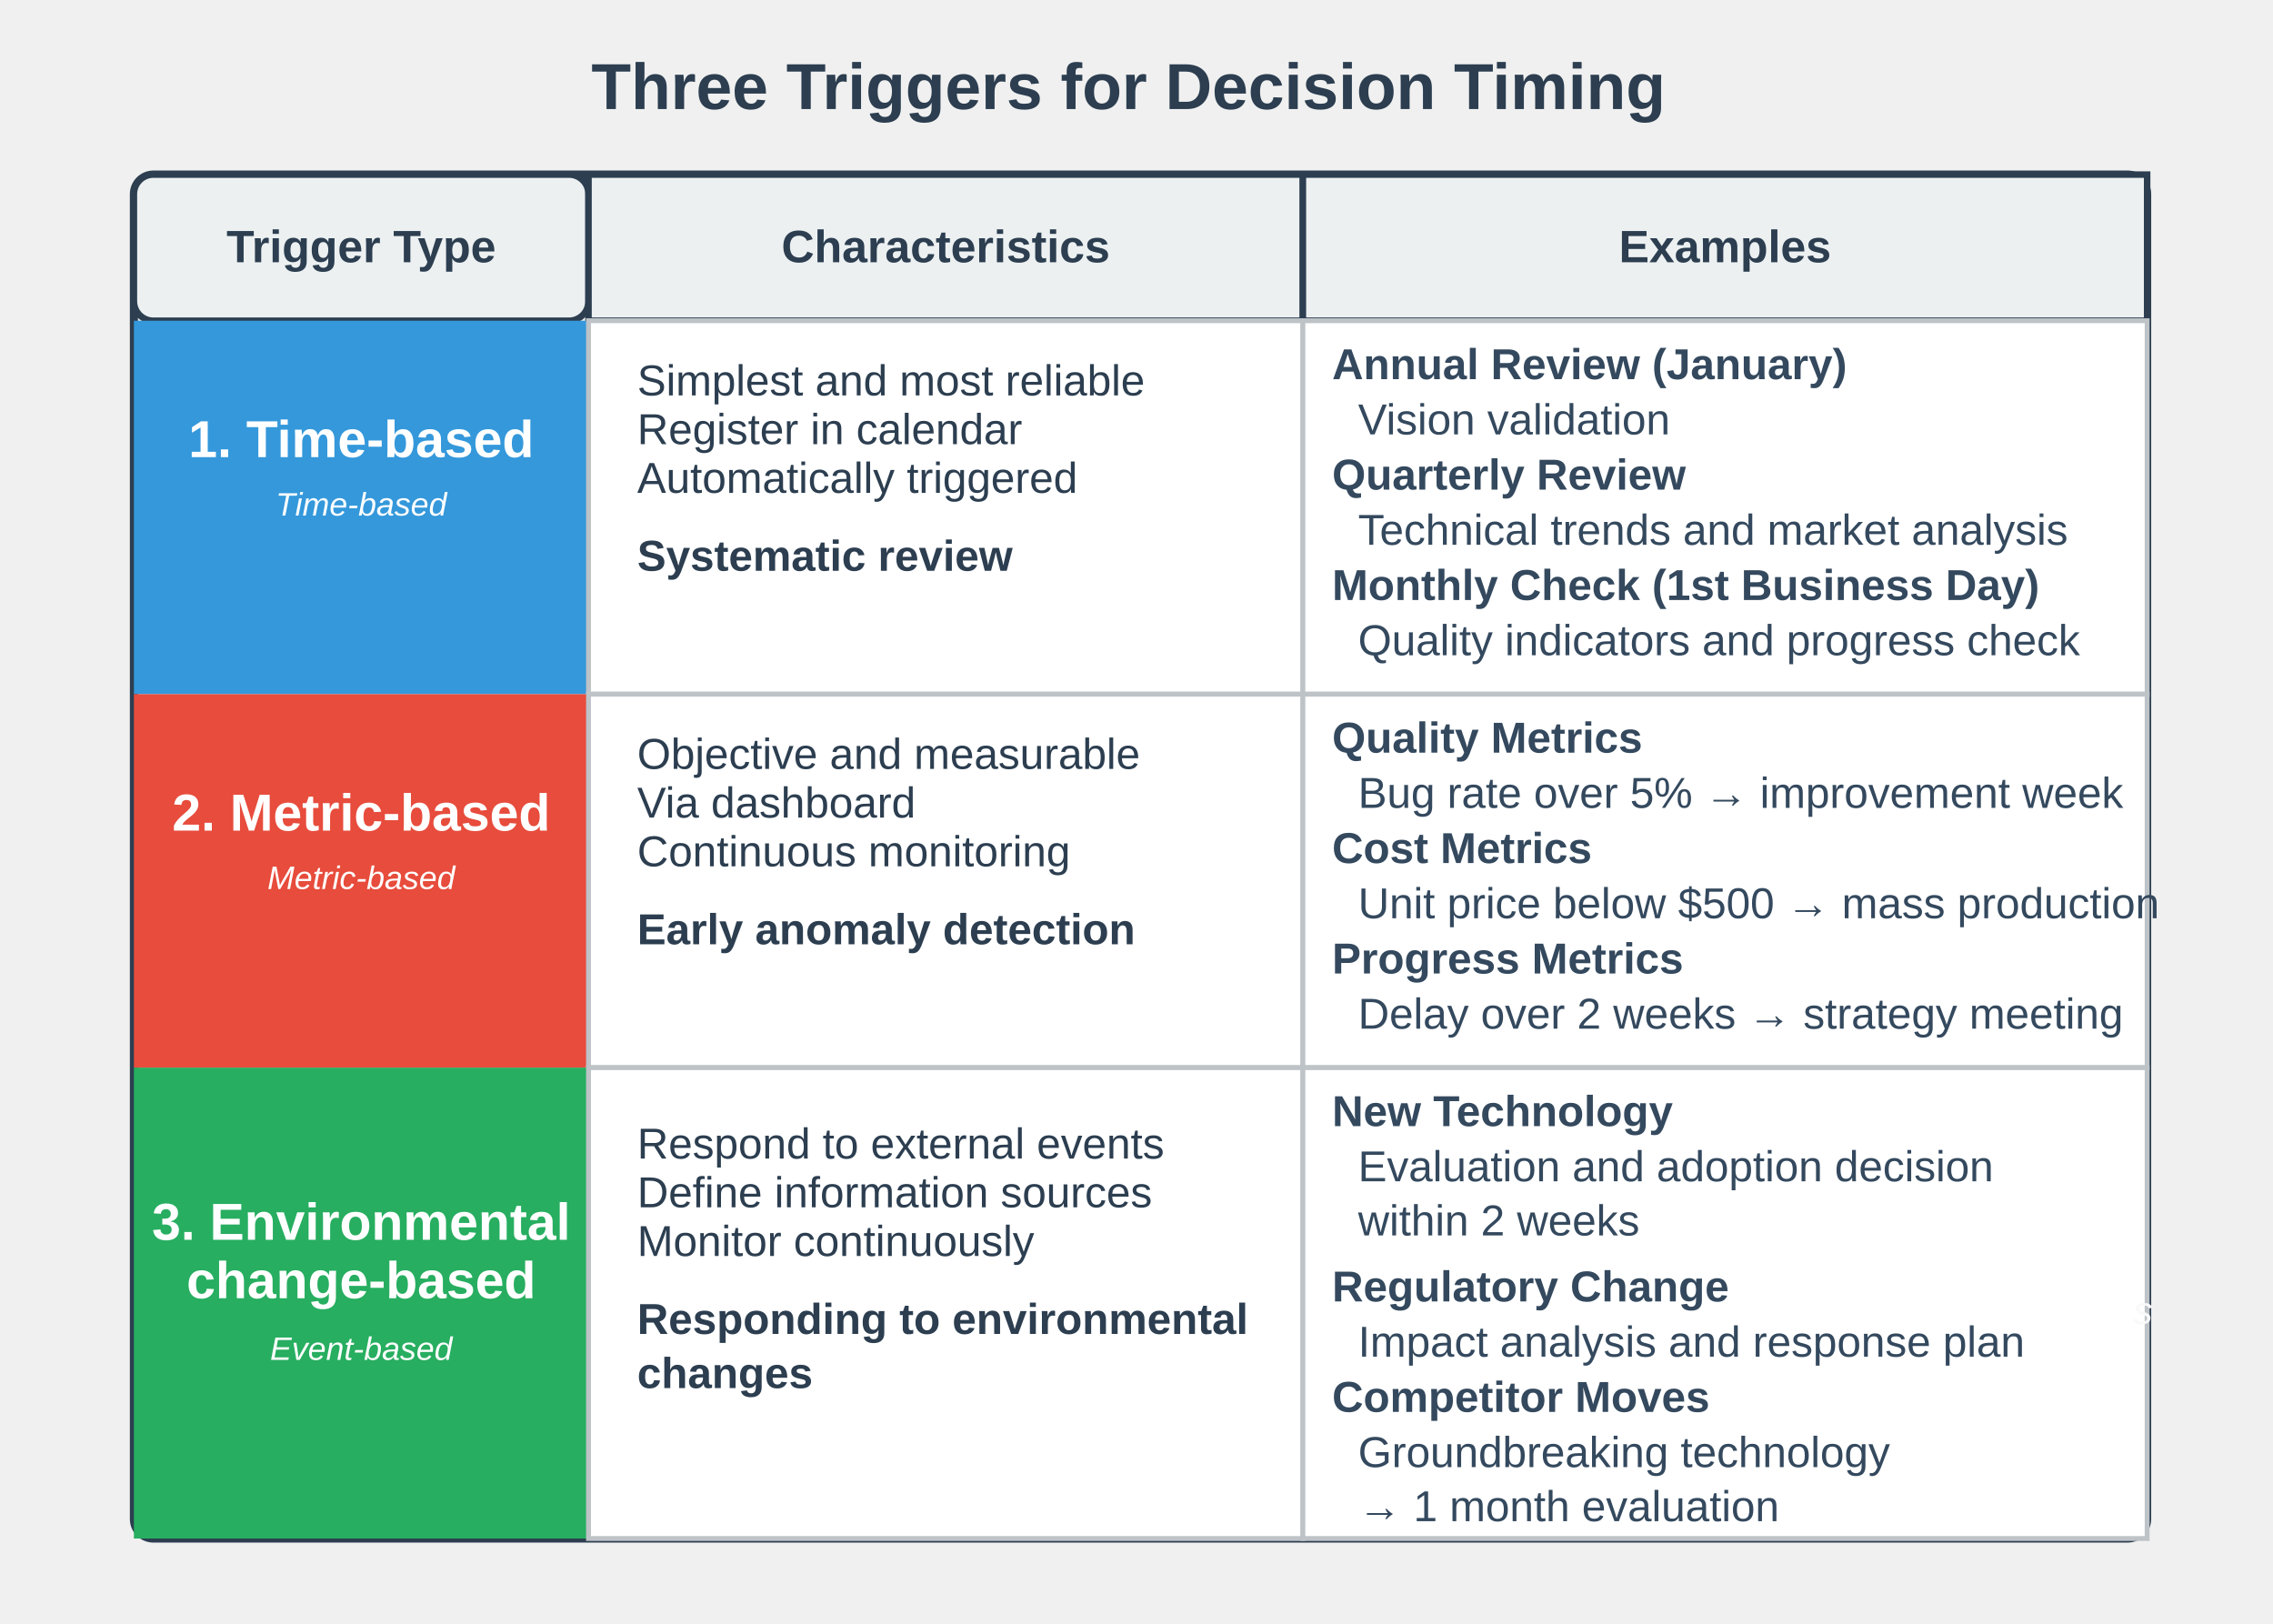
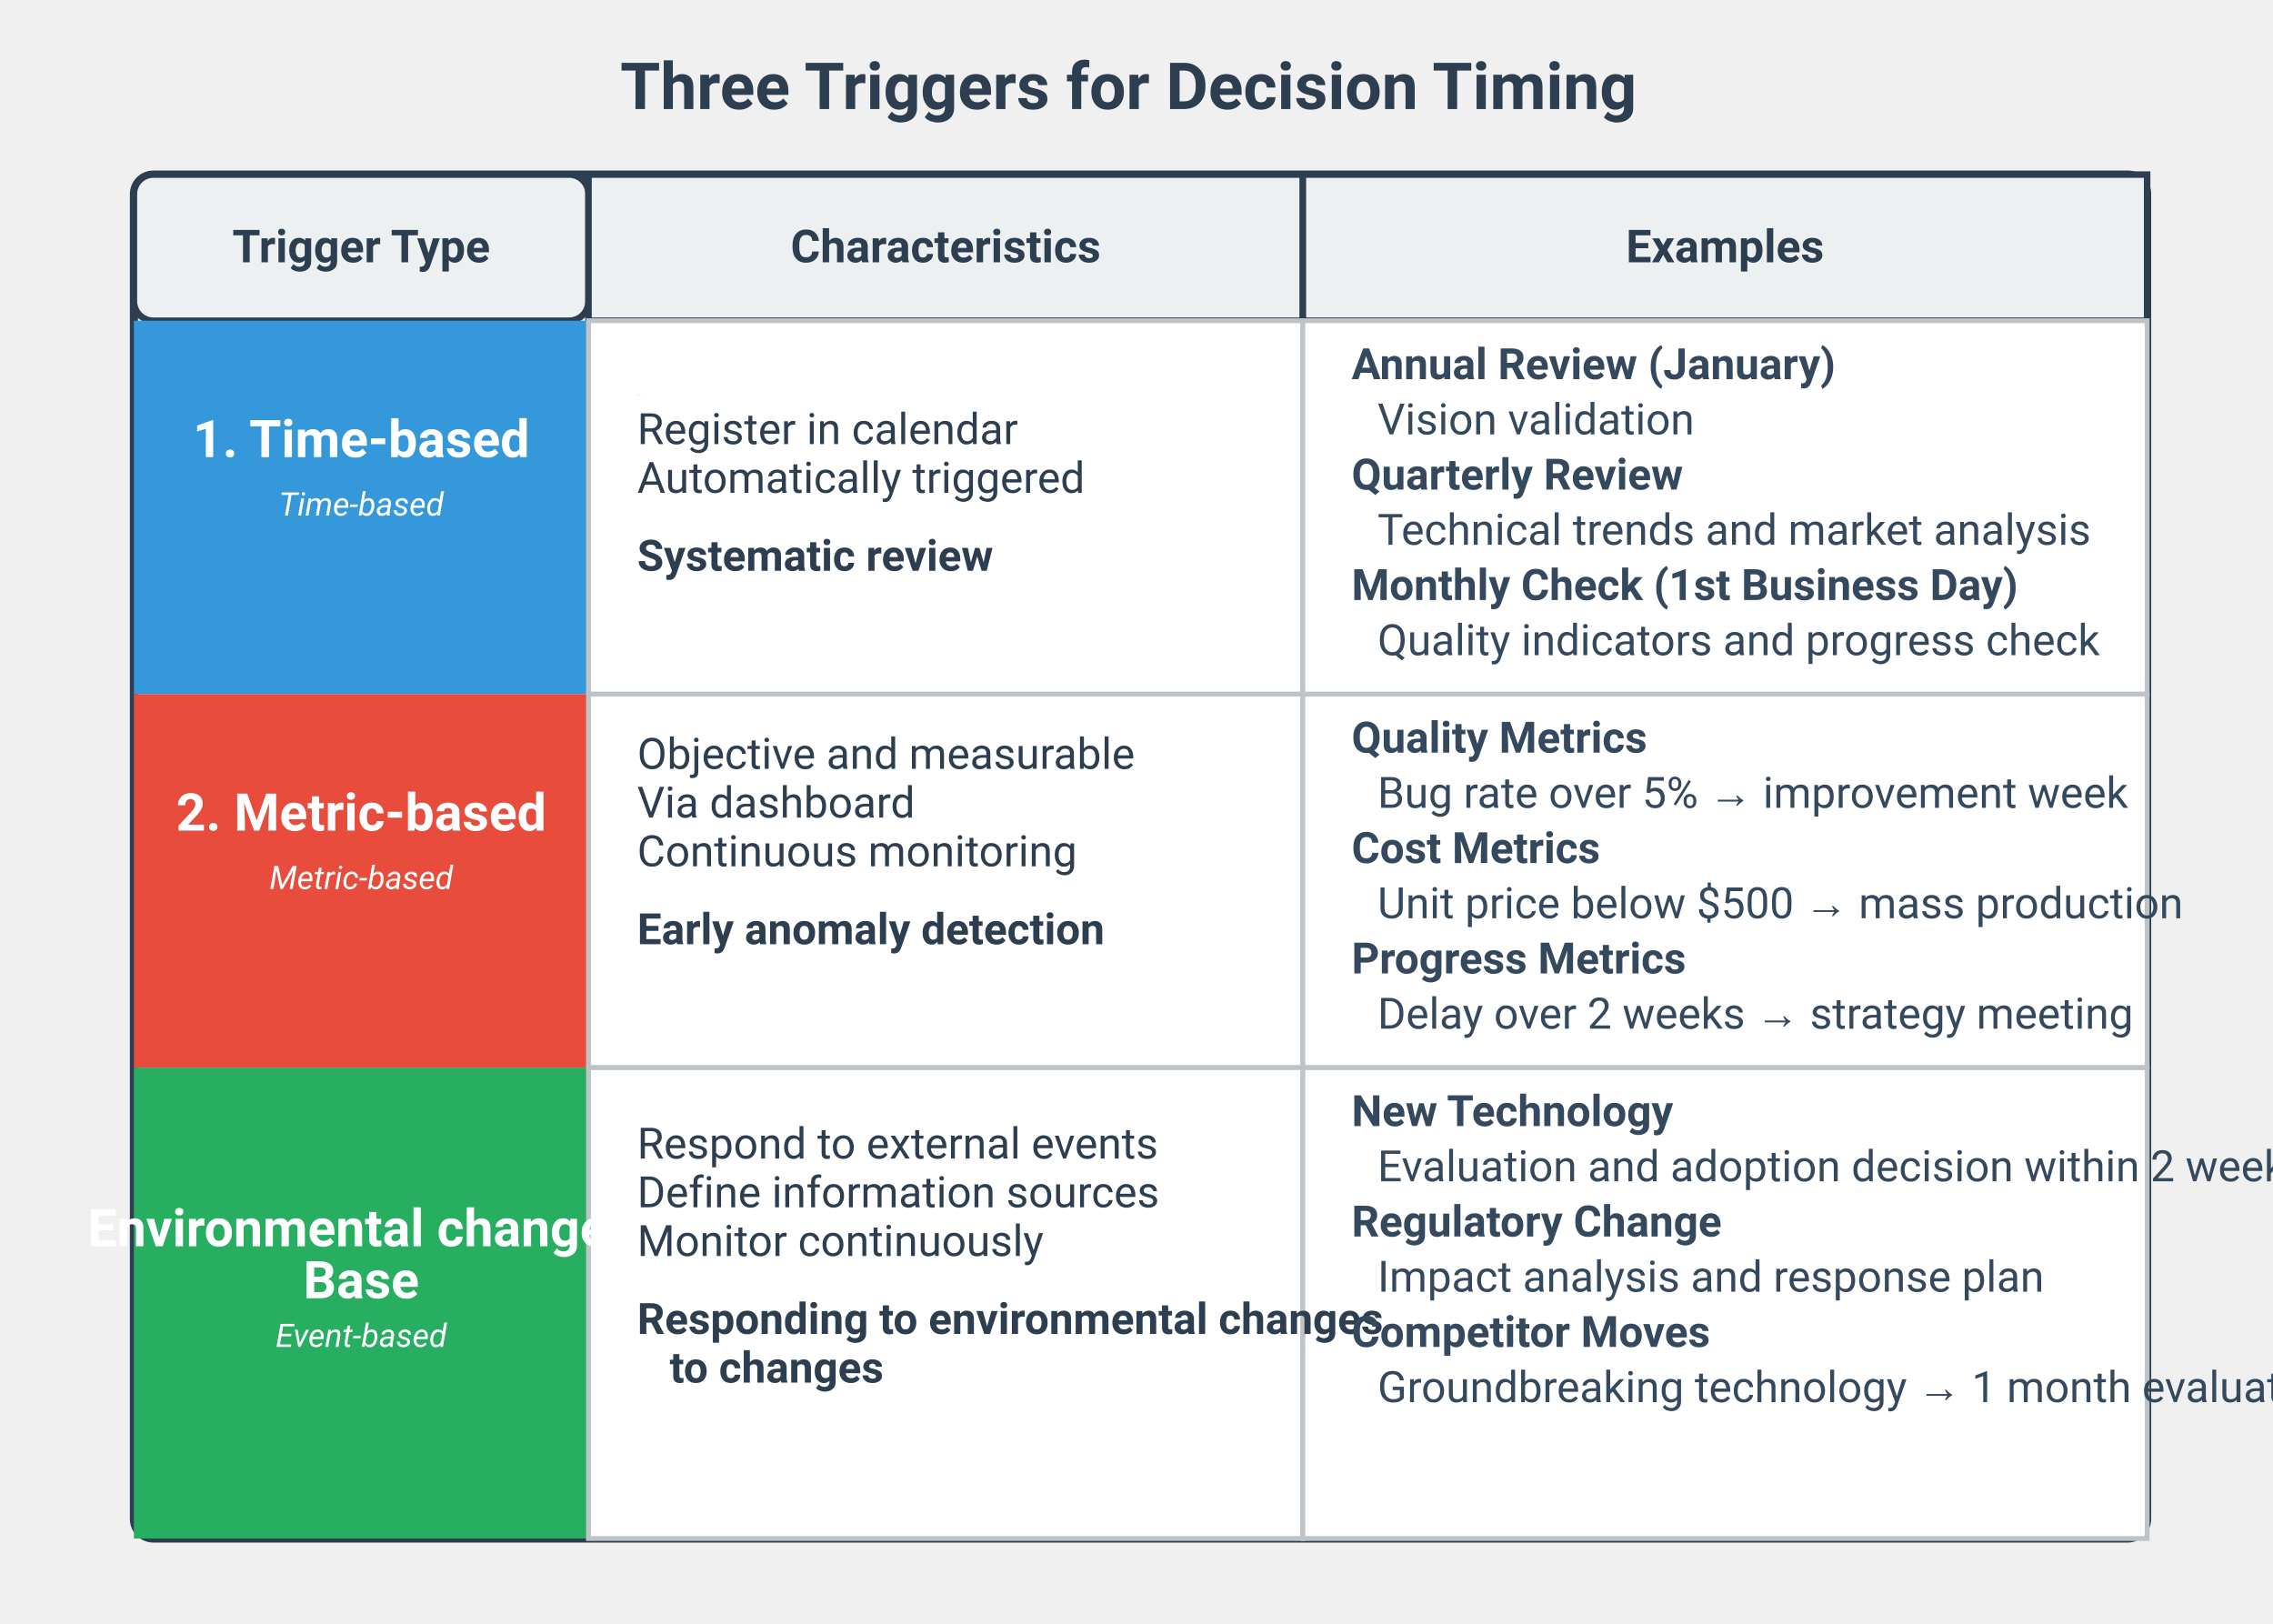
<svg xmlns="http://www.w3.org/2000/svg" viewBox="0 0 700 500" version="1.1" id="svg48">
  <defs id="defs1">
    <style id="style1">
-       .title { font-family: Arial, sans-serif, sans-serif; font-size: 20px; font-weight: bold; fill: #2c3e50; }
-       .header-text { font-family: Arial, sans-serif, sans-serif; font-size: 14px; font-weight: bold; fill: #2c3e50; }
-       .row-header { font-family: Arial, sans-serif, sans-serif; font-size: 16px; font-weight: bold; fill: #ffffff; }
-       .row-subtitle { font-family: Arial, sans-serif, sans-serif; font-size: 10px; fill: #ffffff; font-style: italic; }
-       .cell-text { font-family: Arial, sans-serif, sans-serif; font-size: 13.333px; fill: #2c3e50; }
-       .example-text { font-family: Arial, sans-serif, sans-serif; font-size: 13.333px; fill: #34495e; }
+       .title { font-family: Metropolis, -apple-system, BlinkMacSystemFont, 'Segoe UI', Roboto, 'Helvetica Neue', Arial, sans-serif; font-size: 20px; font-weight: bold; fill: #2c3e50; }
+       .header-text { font-family: Metropolis, -apple-system, BlinkMacSystemFont, 'Segoe UI', Roboto, 'Helvetica Neue', Arial, sans-serif; font-size: 14px; font-weight: bold; fill: #2c3e50; }
+       .row-header { font-family: Metropolis, -apple-system, BlinkMacSystemFont, 'Segoe UI', Roboto, 'Helvetica Neue', Arial, sans-serif; font-size: 16px; font-weight: bold; fill: #ffffff; }
+       .row-subtitle { font-family: Metropolis, -apple-system, BlinkMacSystemFont, 'Segoe UI', Roboto, 'Helvetica Neue', Arial, sans-serif; font-size: 10px; fill: #ffffff; font-style: italic; }
+       .cell-text { font-family: Metropolis, -apple-system, BlinkMacSystemFont, 'Segoe UI', Roboto, 'Helvetica Neue', Arial, sans-serif; font-size: 13.333px; fill: #2c3e50; }
+       .example-text { font-family: Metropolis, -apple-system, BlinkMacSystemFont, 'Segoe UI', Roboto, 'Helvetica Neue', Arial, sans-serif; font-size: 13.333px; fill: #34495e; }
      .header-bg { fill: #ecf0f1; stroke: #2c3e50; stroke-width: 2; }
      .row-header-time { fill: #3498db; }
      .row-header-number { fill: #e74c3c; }
      .row-header-event { fill: #27ae60; }
      .cell-bg { fill: #ffffff; stroke: #bdc3c7; stroke-width: 1.5; }
      .table-border { fill: none; stroke: #2c3e50; stroke-width: 2.5; }
    </style>
  </defs>
  <text x="347.522" y="33.576" class="title" text-anchor="middle" id="text1">Three Triggers for Decision Timing</text>
  <rect x="41.239" y="53.761" width="620" height="420" class="table-border" rx="6" id="rect1" />
  <rect x="41.239" y="53.761" width="140" height="45" class="header-bg" rx="6" id="rect2" />
  <rect x="181.239" y="53.761" width="220" height="45" class="header-bg" id="rect3" />
  <rect x="401.239" y="53.761" width="260" height="45" class="header-bg" rx="0 6 0 0" id="rect4" />
  <text x="111.239" y="80.761" class="header-text" text-anchor="middle" id="text4">Trigger Type</text>
  <text x="291.239" y="80.761" class="header-text" text-anchor="middle" id="text5">Characteristics</text>
  <text x="531.239" y="80.761" class="header-text" text-anchor="middle" id="text6">Examples</text>
  <rect x="41.239" y="98.761" width="140" height="115" class="row-header-time" id="rect6" />
  <rect x="181.239" y="98.761" width="220" height="115" class="cell-bg" id="rect7" />
  <rect x="401.239" y="98.761" width="260" height="115" class="cell-bg" id="rect8" />
  <text x="111.239" y="140.761" class="row-header" text-anchor="middle" id="text8">1. Time-based</text>
  <text x="111.239" y="158.761" class="row-subtitle" text-anchor="middle" id="text9">Time-based</text>
-   <text x="196.239" y="121.761" class="cell-text" id="text10" style="font-size:13.333px">Simplest and most reliable</text>
+   <text x="196.239" y="121.761" class="cell-text" id="text10" style="font-size:0.1px">Simplest and most reliable</text>
  <text x="196.239" y="136.761" class="cell-text" id="text11">Register in calendar</text>
  <text x="196.239" y="151.761" class="cell-text" id="text12">Automatically triggered</text>
  <text x="196.239" y="175.761" class="cell-text" style="font-weight:bold" id="text13">Systematic review</text>
-   <text x="410.239" y="116.761" class="example-text" style="font-weight:bold" id="text14">Annual Review (January)</text>
-   <text x="418.239" y="133.761" class="example-text" id="text15">Vision validation</text>
-   <text x="410.239" y="150.761" class="example-text" style="font-weight:bold" id="text16">Quarterly Review</text>
-   <text x="418.239" y="167.761" class="example-text" id="text17">Technical trends and market analysis</text>
-   <text x="410.239" y="184.761" class="example-text" style="font-weight:bold" id="text18">Monthly Check (1st Business Day)</text>
-   <text x="418.239" y="201.761" class="example-text" id="text19">Quality indicators and progress check</text>
+   <text x="416.239" y="116.761" class="example-text" style="font-weight:bold" id="text14">Annual Review (January)</text>
+   <text x="424.239" y="133.761" class="example-text" id="text15">Vision validation</text>
+   <text x="416.239" y="150.761" class="example-text" style="font-weight:bold" id="text16">Quarterly Review</text>
+   <text x="424.239" y="167.761" class="example-text" id="text17">Technical trends and market analysis</text>
+   <text x="416.239" y="184.761" class="example-text" style="font-weight:bold" id="text18">Monthly Check (1st Business Day)</text>
+   <text x="424.239" y="201.761" class="example-text" id="text19">Quality indicators and progress check</text>
  <rect x="41.239" y="213.761" width="140" height="115" class="row-header-number" id="rect19" />
  <rect x="181.239" y="213.761" width="220" height="115" class="cell-bg" id="rect20" />
  <rect x="401.239" y="213.761" width="260" height="115" class="cell-bg" id="rect21" />
  <text x="111.239" y="255.761" class="row-header" text-anchor="middle" id="text21">2. Metric-based</text>
  <text x="111.239" y="273.761" class="row-subtitle" text-anchor="middle" id="text22">Metric-based</text>
  <text x="196.239" y="236.761" class="cell-text" id="text23">Objective and measurable</text>
  <text x="196.239" y="251.761" class="cell-text" id="text24">Via dashboard</text>
  <text x="196.239" y="266.761" class="cell-text" id="text25">Continuous monitoring</text>
  <text x="196.239" y="290.761" class="cell-text" style="font-weight:bold" id="text26">Early anomaly detection</text>
-   <text x="410.239" y="231.761" class="example-text" style="font-weight:bold" id="text27">Quality Metrics</text>
-   <text x="418.239" y="248.761" class="example-text" id="text28">Bug rate over 5% → improvement week</text>
-   <text x="410.239" y="265.761" class="example-text" style="font-weight:bold" id="text29">Cost Metrics</text>
-   <text x="418.239" y="282.761" class="example-text" id="text30">Unit price below $500 → mass production</text>
-   <text x="410.239" y="299.761" class="example-text" style="font-weight:bold" id="text31">Progress Metrics</text>
-   <text x="418.239" y="316.761" class="example-text" id="text32">Delay over 2 weeks → strategy meeting</text>
+   <text x="416.239" y="231.761" class="example-text" style="font-weight:bold" id="text27">Quality Metrics</text>
+   <text x="424.239" y="248.761" class="example-text" id="text28">Bug rate over 5% → improvement week</text>
+   <text x="416.239" y="265.761" class="example-text" style="font-weight:bold" id="text29">Cost Metrics</text>
+   <text x="424.239" y="282.761" class="example-text" id="text30">Unit price below $500 → mass production</text>
+   <text x="416.239" y="299.761" class="example-text" style="font-weight:bold" id="text31">Progress Metrics</text>
+   <text x="424.239" y="316.761" class="example-text" id="text32">Delay over 2 weeks → strategy meeting</text>
  <rect x="41.239" y="328.761" width="140" height="145" class="row-header-event" rx="0 0 0 6" id="rect32" />
  <rect x="181.239" y="328.761" width="220" height="145" class="cell-bg" id="rect33" />
  <rect x="401.239" y="328.761" width="260" height="145" class="cell-bg" rx="0 0 6 0" id="rect34" />
-   <text x="111.239" y="381.761" class="row-header" text-anchor="middle" id="text34">
-     <tspan id="tspan2" x="111.239" y="381.761">3. Environmental</tspan>
-   </text>
-   <text x="111.239" y="399.761" class="row-header" text-anchor="middle" id="text35">change-based</text>
-   <text x="111.239" y="418.761" class="row-subtitle" text-anchor="middle" id="text36">Event-based</text>
+   <text x="111.239" y="383.761" class="row-header" text-anchor="middle" id="text34">Environmental changes</text>
+   <text x="111.239" y="399.761" class="row-header" text-anchor="middle" id="text35">Base</text>
+   <text x="111.239" y="414.761" class="row-subtitle" text-anchor="middle" id="text36">Event-based</text>
  <text x="196.239" y="356.761" class="cell-text" id="text37">Respond to external events</text>
  <text x="196.239" y="371.761" class="cell-text" id="text38">Define information sources</text>
  <text x="196.239" y="386.761" class="cell-text" id="text39">Monitor continuously</text>
-   <text x="196.239" y="410.761" class="cell-text" style="font-weight:bold" id="text40">
-     <tspan id="tspan3" x="196.239" y="410.761">Responding to environmental</tspan>
-     <tspan id="tspan4" x="196.239" y="427.427">changes</tspan>
-   </text>
-   <text x="410.239" y="346.761" class="example-text" style="font-weight:bold" id="text42">New Technology</text>
-   <text x="418.239" y="363.761" class="example-text" id="text43">
-     <tspan id="tspan7" x="418.239" y="363.761">Evaluation and adoption decision</tspan>
-     <tspan id="tspan8" x="418.239" y="380.427">within 2 weeks</tspan>
-   </text>
-   <text x="410.239" y="400.761" class="example-text" style="font-weight:bold" id="text44">Regulatory Change</text>
-   <text x="418.239" y="417.761" class="example-text" id="text45">Impact analysis and response plan</text>
-   <text x="410.239" y="434.761" class="example-text" style="font-weight:bold" id="text46">Competitor Moves</text>
-   <text x="418.239" y="451.761" class="example-text" id="text47">
-     <tspan id="tspan5" x="418.239" y="451.761">Groundbreaking technology</tspan>
-     <tspan id="tspan6" x="418.239" y="468.427">→ 1 month evaluation</tspan>
-   </text>
-   <text xml:space="preserve" style="font-style:italic;font-size:12px;font-family:Arial;-inkscape-font-specification:'Arial Italic';text-align:start;writing-mode:lr-tb;direction:ltr;text-anchor:start;fill:#f9f9f9" x="656.949" y="407.683" id="text20">
-     <tspan id="tspan9" x="656.949" y="407.683">s</tspan>
-   </text>
+   <text x="196.239" y="410.761" class="cell-text" style="font-weight:bold" id="text40">Responding to environmental changes</text>
+   <text x="206.239" y="425.761" class="cell-text" style="font-weight:bold" id="text41">to changes</text>
+   <text x="416.239" y="346.761" class="example-text" style="font-weight:bold" id="text42">New Technology</text>
+   <text x="424.239" y="363.761" class="example-text" id="text43">Evaluation and adoption decision within 2 weeks</text>
+   <text x="416.239" y="380.761" class="example-text" style="font-weight:bold" id="text44">Regulatory Change</text>
+   <text x="424.239" y="397.761" class="example-text" id="text45">Impact analysis and response plan</text>
+   <text x="416.239" y="414.761" class="example-text" style="font-weight:bold" id="text46">Competitor Moves</text>
+   <text x="424.239" y="431.761" class="example-text" id="text47">Groundbreaking technology → 1 month evaluation</text>
</svg>
